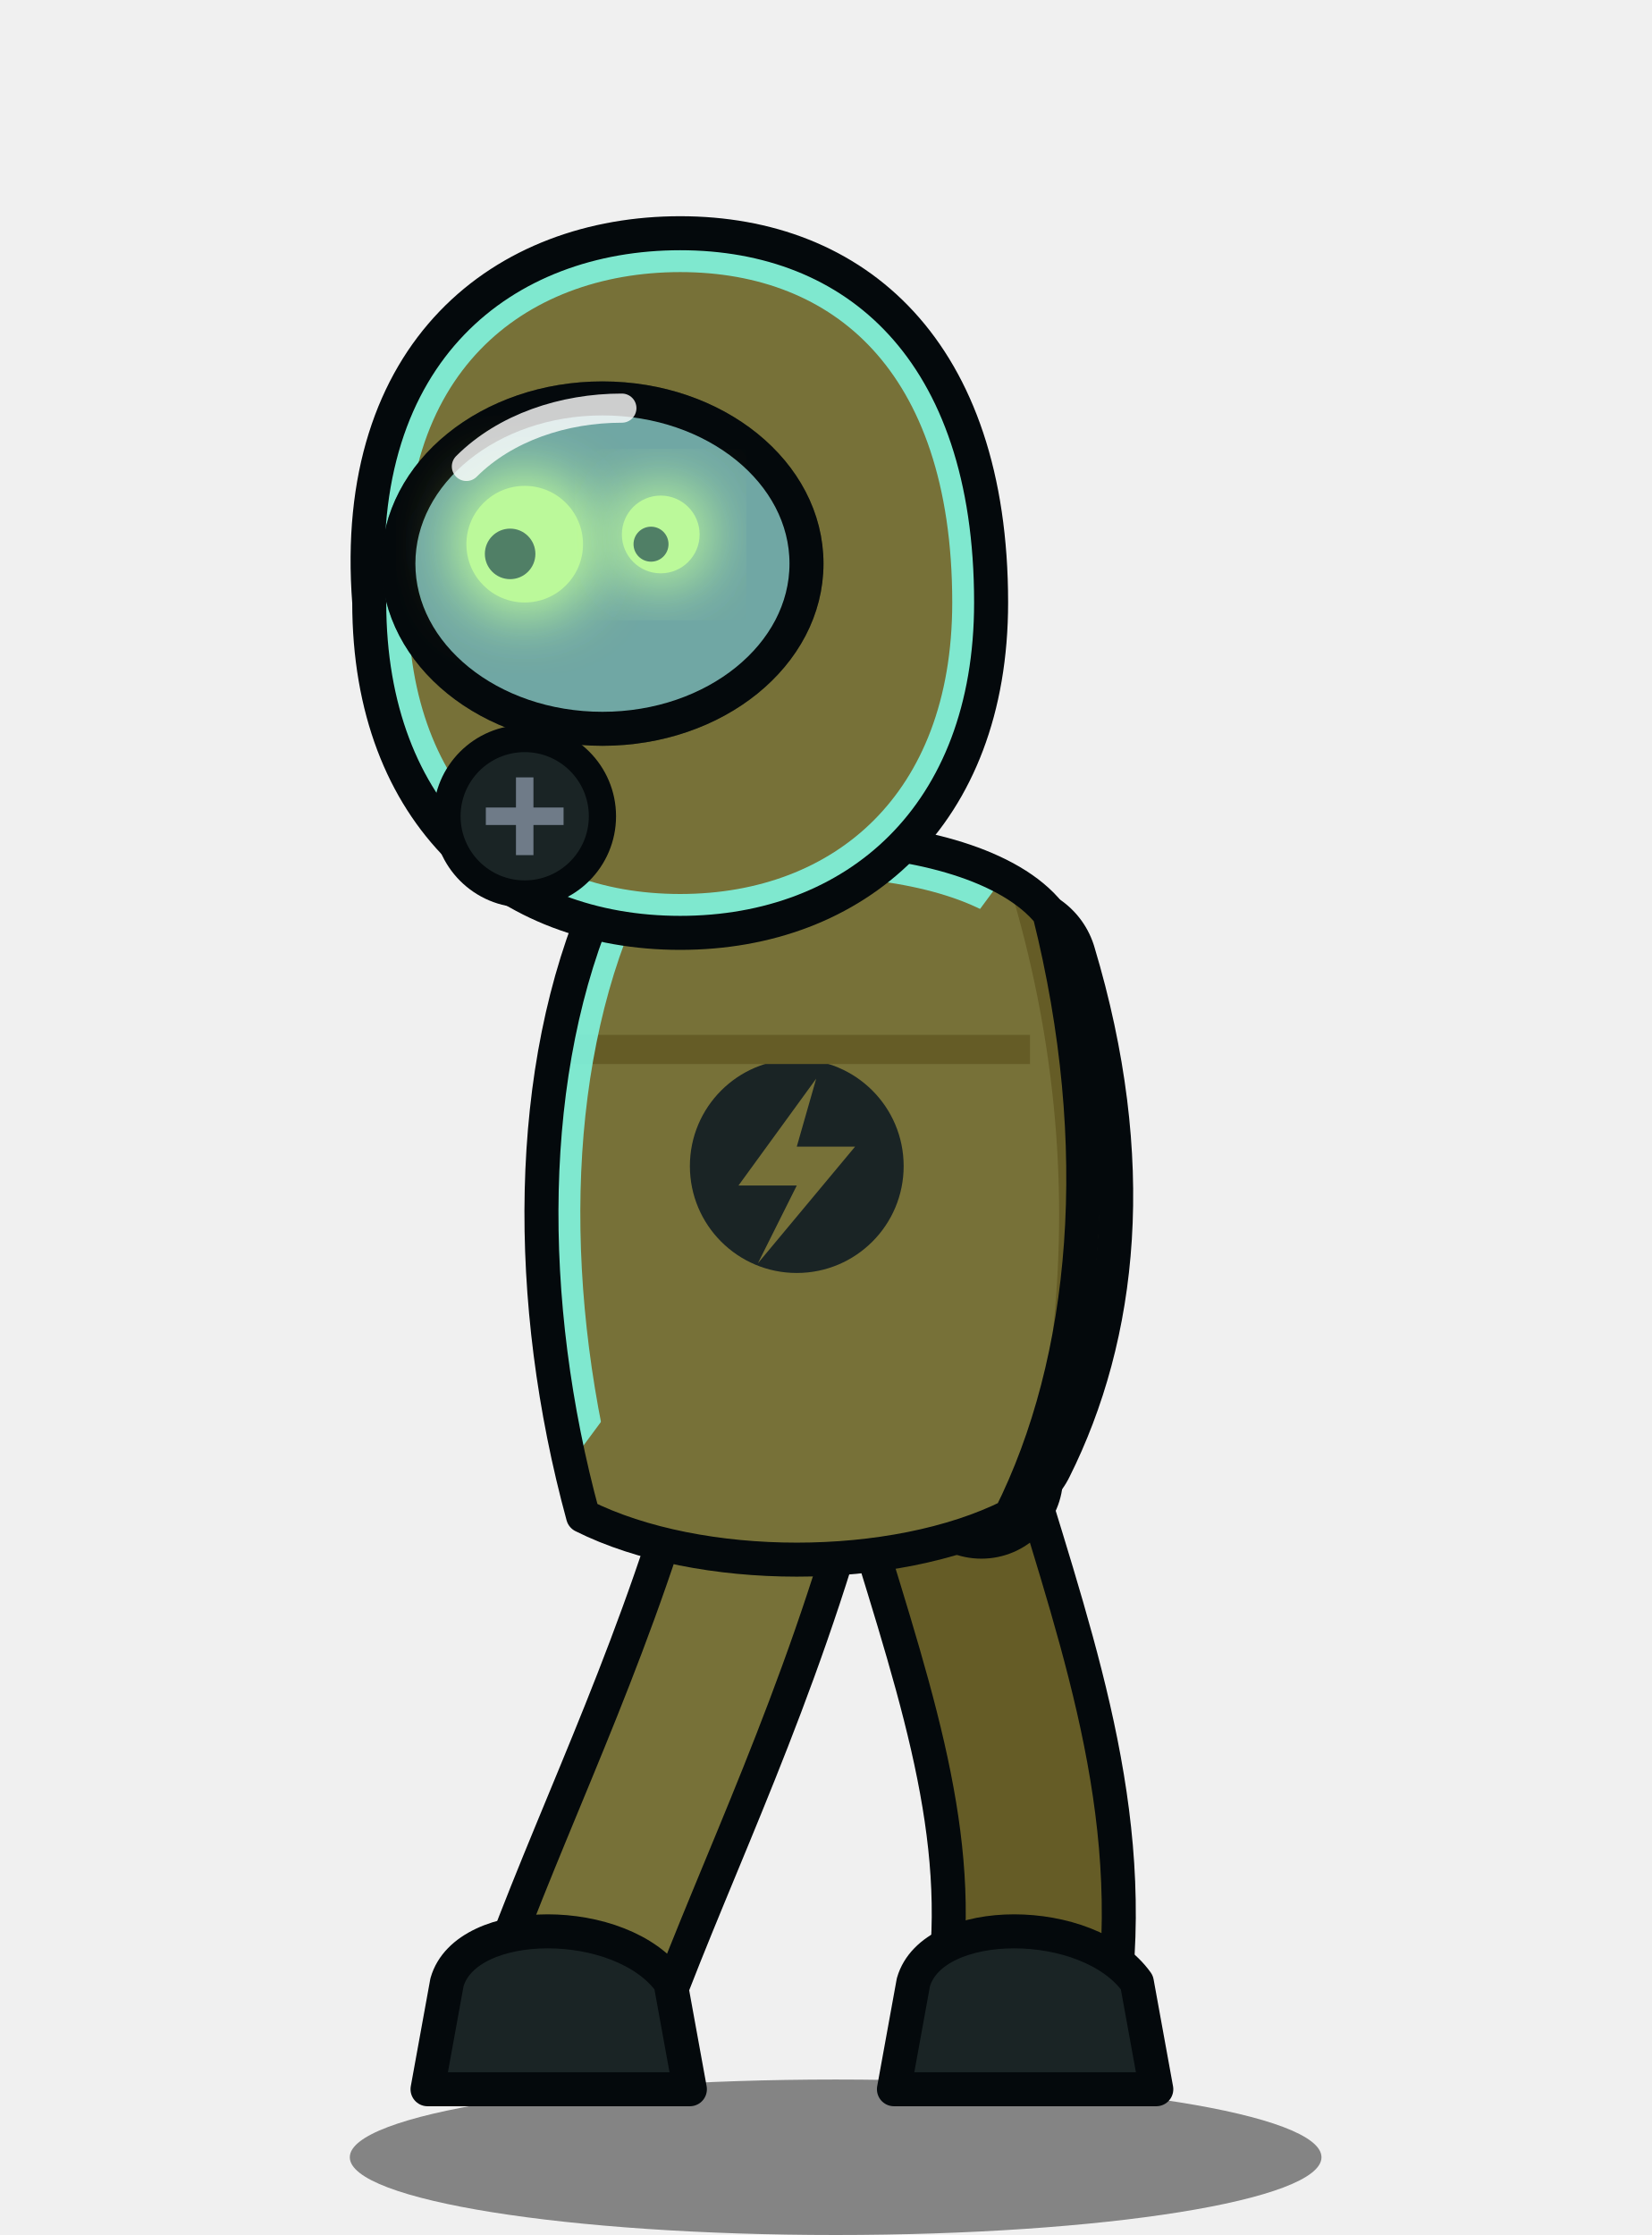
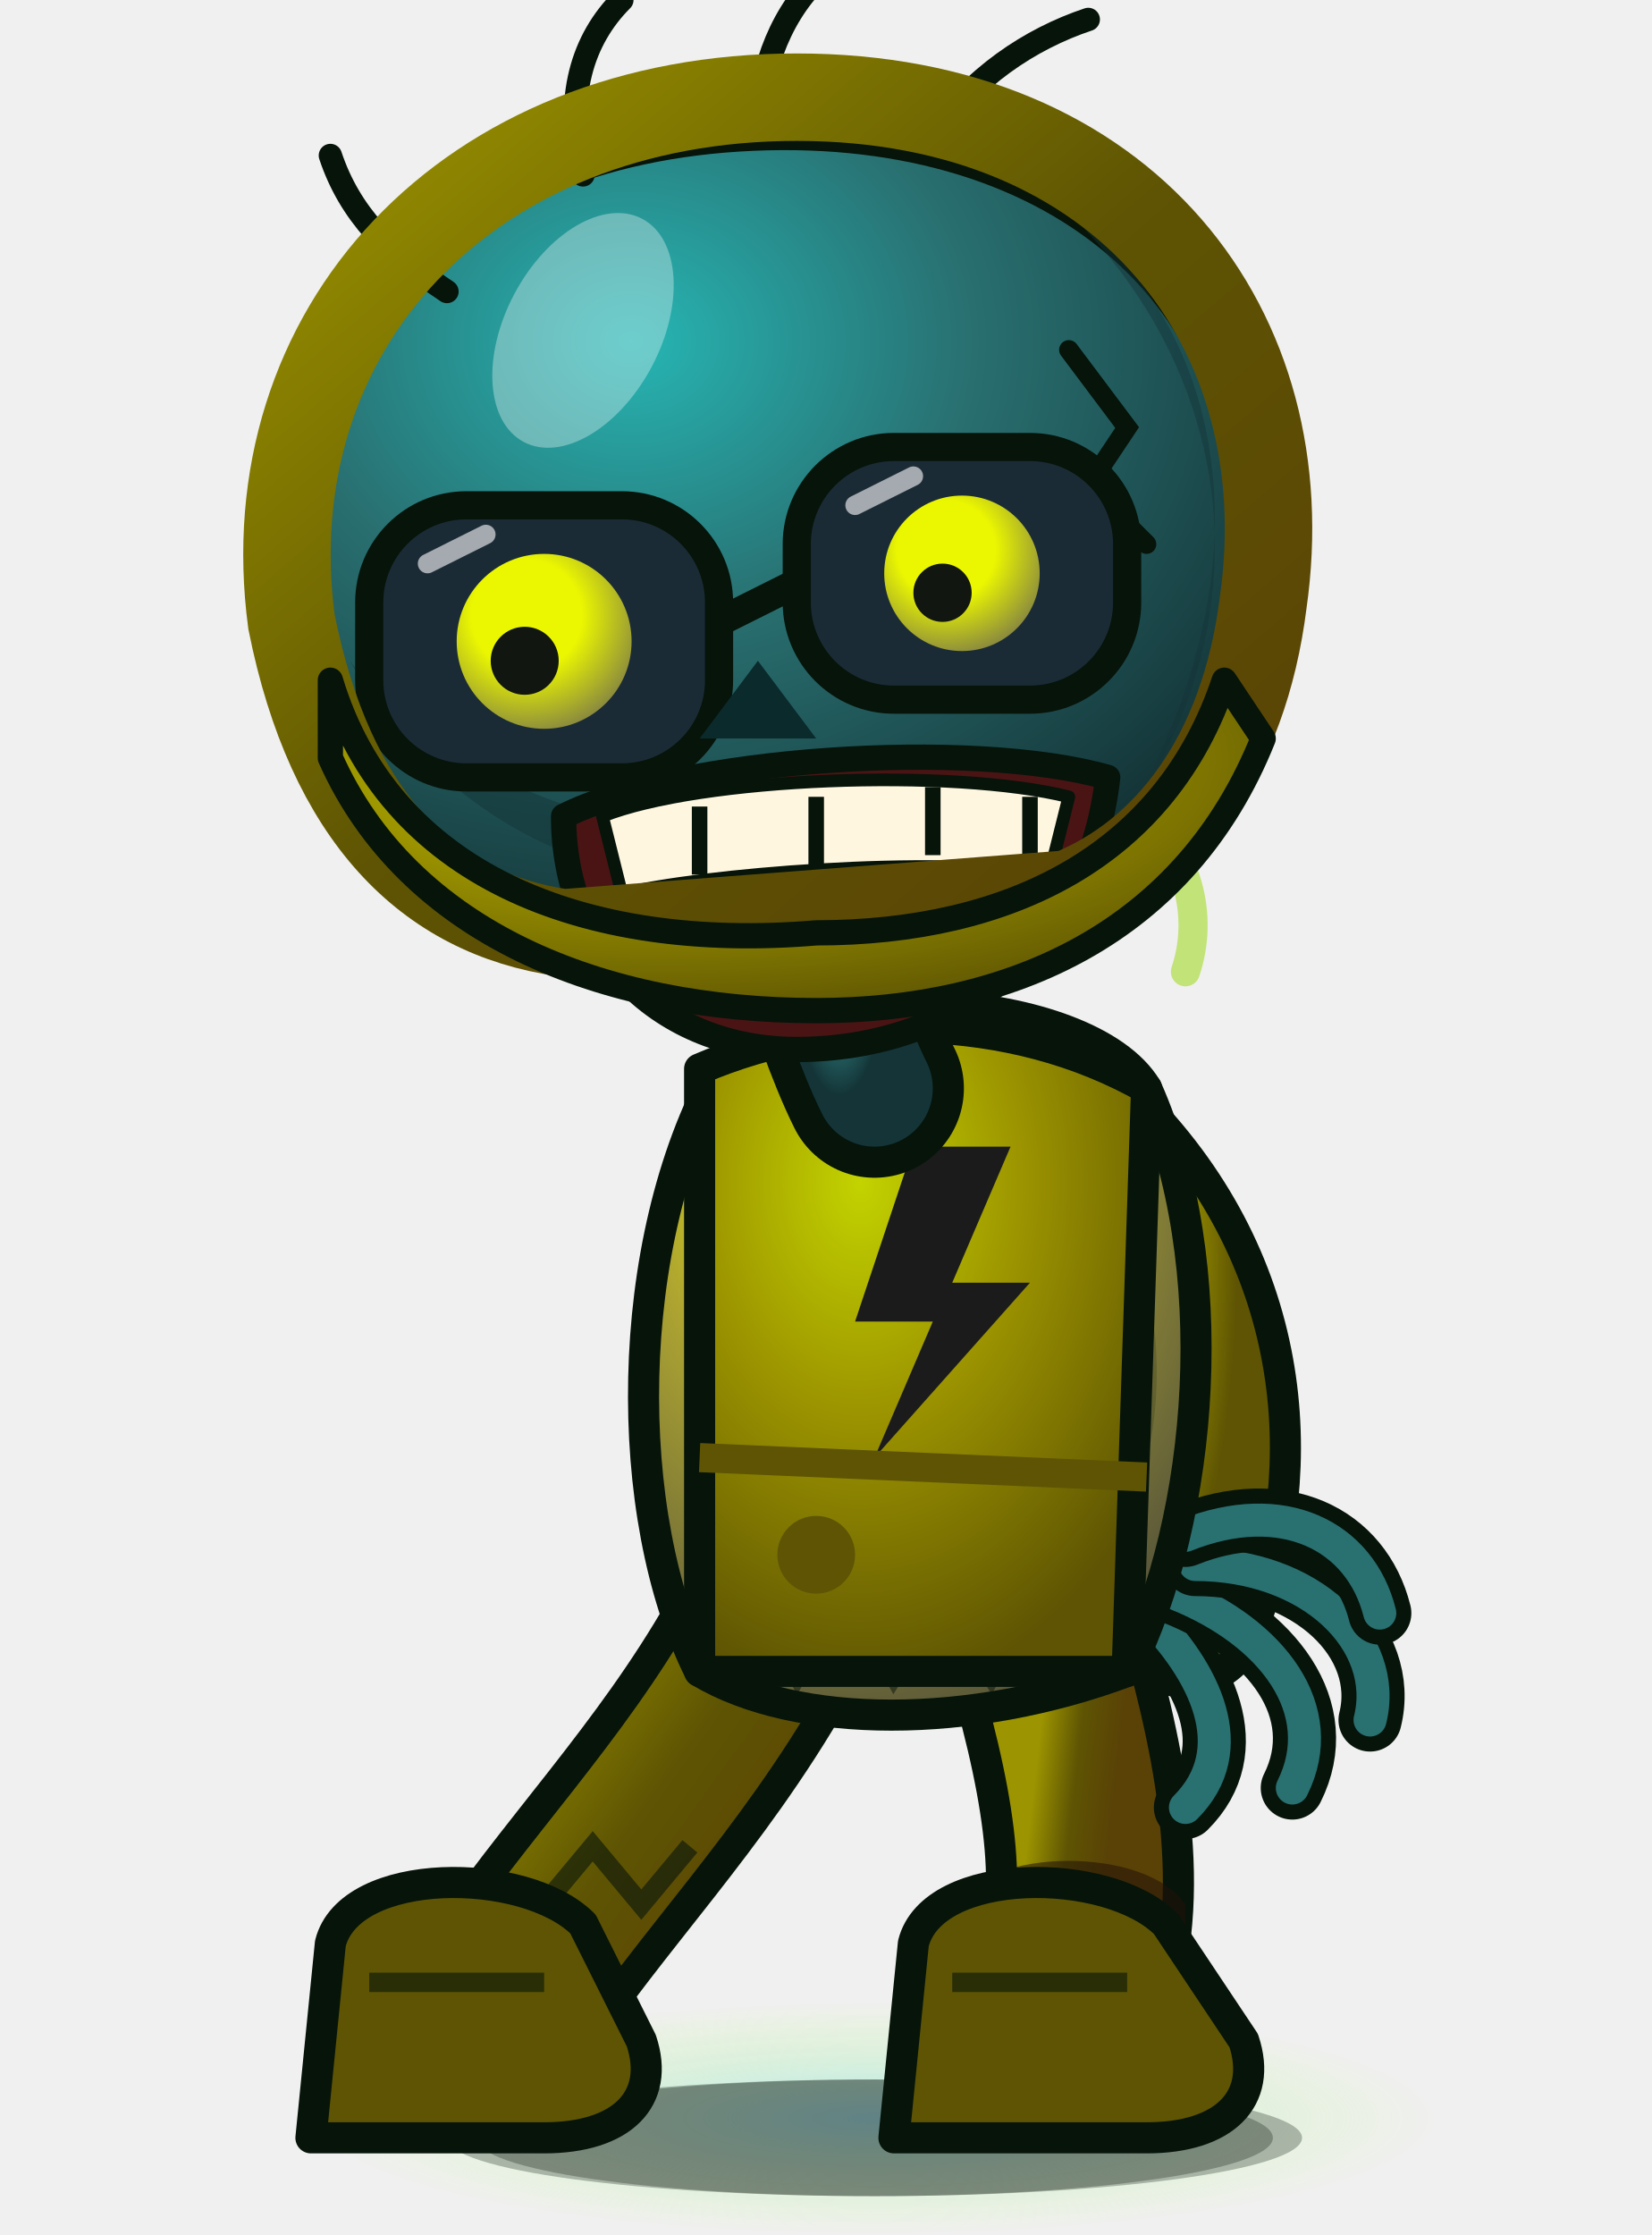
<svg xmlns="http://www.w3.org/2000/svg" viewBox="0 0 170 230" width="170" height="230">
  <defs>
-     <filter id="soft" x="-30%" y="-30%" width="160%" height="160%">
-       <feGaussianBlur stdDeviation="3.2" />
-     </filter>
-     <filter id="glow" x="-60%" y="-60%" width="220%" height="220%">
-       <feGaussianBlur stdDeviation="3.4" result="b" />
+     <radialGradient id="gChao" cx="50%" cy="50%" r="50%">
+       <stop offset="0" stop-color="#7fe0ff" stop-opacity="0.55" />
+       <stop offset="1" stop-color="#b8ff5a" stop-opacity="0" />
+     </radialGradient>
+     <filter id="glow" x="-50%" y="-50%" width="200%" height="200%">
+       <feGaussianBlur stdDeviation="3" result="b" />
      <feMerge>
-         <feMergeNode in="b" />
        <feMergeNode in="b" />
        <feMergeNode in="SourceGraphic" />
      </feMerge>
    </filter>
-     <clipPath id="cRim">
-       <polygon points="0,0 170,0 0,230" />
-     </clipPath>
+     <radialGradient id="gPele" cx="36%" cy="26%" r="78%">
+       <stop offset="0" stop-color="#26b6b4" />
+       <stop offset="0.45" stop-color="#297071" />
+       <stop offset="1" stop-color="#143437" />
+     </radialGradient>
+     <radialGradient id="gPeleEsc" cx="40%" cy="30%" r="75%">
+       <stop offset="0" stop-color="#297071" />
+       <stop offset="0.45" stop-color="#297071" />
+       <stop offset="1" stop-color="#143437" />
+     </radialGradient>
+     <radialGradient id="gCer" cx="38%" cy="28%" r="76%">
+       <stop offset="0" stop-color="#e70011" />
+       <stop offset="0.45" stop-color="#a90c21" />
+       <stop offset="1" stop-color="#4f131f" />
+     </radialGradient>
+     <radialGradient id="gCam" cx="36%" cy="24%" r="80%">
+       <stop offset="0" stop-color="#f2f800" />
+       <stop offset="0.45" stop-color="#aba232" />
+       <stop offset="1" stop-color="#58563a" />
+     </radialGradient>
+     <linearGradient id="gCal" x1="0" y1="0" x2="1" y2="1">
+       <stop offset="0" stop-color="#59371b" />
+       <stop offset="0.5" stop-color="#3e220f" />
+       <stop offset="1" stop-color="#201107" />
+     </linearGradient>
+     <radialGradient id="gOlho" cx="40%" cy="35%" r="70%">
+       <stop offset="0" stop-color="#ebf700" />
+       <stop offset="0.45" stop-color="#ebf700" />
+       <stop offset="1" stop-color="#858441" />
+     </radialGradient>
+     <radialGradient id="gSang" cx="40%" cy="30%" r="75%">
+       <stop offset="0" stop-color="#ad2f00" />
+       <stop offset="0.45" stop-color="#ad2f00" />
+       <stop offset="1" stop-color="#491408" />
+     </radialGradient>
+     <radialGradient id="gBorr" cx="36%" cy="24%" r="80%">
+       <stop offset="0" stop-color="#c3d300" />
+       <stop offset="0.45" stop-color="#9c9400" />
+       <stop offset="1" stop-color="#5e5403" />
+     </radialGradient>
+     <linearGradient id="gBorr2" x1="0" y1="0" x2="1" y2="1">
+       <stop offset="0" stop-color="#9c9400" />
+       <stop offset="0.5" stop-color="#5e5403" />
+       <stop offset="1" stop-color="#5a4206" />
+     </linearGradient>
  </defs>
-   <ellipse cx="86" cy="222" rx="50" ry="8" fill="rgba(0,0,0,0.45)" />
-   <path d="M96,150 C102,170 108,186 106,204" fill="none" stroke="#04090c" stroke-width="21.0" stroke-linecap="round" stroke-linejoin="round" />
-   <path d="M96,150 C102,170 108,186 106,204" fill="none" stroke="#655c26" stroke-width="14" stroke-linecap="round" stroke-linejoin="round" />
-   <path d="M94,204 C96,197 112,197 117,204 L119,215 L92,215 Z" fill="#1a2425" stroke="#04090c" stroke-width="3.50" stroke-linejoin="round" />
-   <path d="M80,150 C74,172 66,188 60,204" fill="none" stroke="#04090c" stroke-width="21.0" stroke-linecap="round" stroke-linejoin="round" />
-   <path d="M80,150 C74,172 66,188 60,204" fill="none" stroke="#777138" stroke-width="14" stroke-linecap="round" stroke-linejoin="round" />
-   <path d="M46,204 C48,197 64,197 69,204 L71,215 L44,215 Z" fill="#1a2425" stroke="#04090c" stroke-width="3.50" stroke-linejoin="round" />
-   <path d="M104,100 C110,120 108,136 102,148" fill="none" stroke="#04090c" stroke-width="18.0" stroke-linecap="round" stroke-linejoin="round" />
-   <path d="M104,100 C110,120 108,136 102,148" fill="none" stroke="#655c26" stroke-width="11" stroke-linecap="round" stroke-linejoin="round" />
-   <circle cx="101" cy="152" r="7" fill="#3d5248" stroke="#04090c" stroke-width="2.80" />
-   <clipPath id="cTor">
-     <path d="M62,92 C70,84 100,84 108,94 C114,118 112,140 104,156 C92,162 72,162 60,156 C54,134 54,110 62,92 Z" />
-   </clipPath>
-   <path d="M62,92 C70,84 100,84 108,94 C114,118 112,140 104,156 C92,162 72,162 60,156 C54,134 54,110 62,92 Z" fill="#777138" />
-   <g clip-path="url(#cTor)">
-     <path d="M100,80 C112,110 112,140 100,170 L130,170 L130,80 Z" fill="#655c26" />
-     <circle cx="82" cy="120" r="11" fill="#1a2425" />
-     <polygon points="84,111 76,122 82,122 78,130 88,118 82,118" fill="#777138" />
-     <path d="M58,108 L106,108" stroke="#655c26" stroke-width="3" />
-   </g>
-   <g clip-path="url(#cTor)">
-     <g clip-path="url(#cRim)">
-       <path d="M62,92 C70,84 100,84 108,94 C114,118 112,140 104,156 C92,162 72,162 60,156 C54,134 54,110 62,92 Z" fill="none" stroke="#7ff5e0" stroke-width="8" opacity="0.9" />
-     </g>
-   </g>
-   <path d="M62,92 C70,84 100,84 108,94 C114,118 112,140 104,156 C92,162 72,162 60,156 C54,134 54,110 62,92 Z" fill="none" stroke="#04090c" stroke-width="3.5" stroke-linejoin="round" />
-   <clipPath id="cHood">
-     <path d="M38,62 C36,36 52,24 70,24 C88,24 102,36 102,62 C102,84 88,96 70,96 C52,96 38,84 38,62 Z" />
-   </clipPath>
-   <path d="M38,62 C36,36 52,24 70,24 C88,24 102,36 102,62 C102,84 88,96 70,96 C52,96 38,84 38,62 Z" fill="#777138" />
-   <g clip-path="url(#cHood)">
-     <path d="M92,20 C108,46 104,84 84,100 L120,100 L120,20 Z" fill="#655c26" />
-   </g>
-   <g clip-path="url(#cHood)">
-     <g clip-path="url(#cRim)">
-       <path d="M38,62 C36,36 52,24 70,24 C88,24 102,36 102,62 C102,84 88,96 70,96 C52,96 38,84 38,62 Z" fill="none" stroke="#7ff5e0" stroke-width="8" opacity="0.9" />
-     </g>
-   </g>
-   <path d="M38,62 C36,36 52,24 70,24 C88,24 102,36 102,62 C102,84 88,96 70,96 C52,96 38,84 38,62 Z" fill="none" stroke="#04090c" stroke-width="3.5" stroke-linejoin="round" />
-   <ellipse cx="62" cy="58" rx="21" ry="17" fill="#5e7a6c" stroke="#04090c" stroke-width="3.50" stroke-linejoin="round" />
-   <circle cx="54" cy="56" r="6" fill="#d7ff5c" filter="url(#glow)" />
-   <circle cx="52.5" cy="57" r="2.6" fill="#2a3a08" />
-   <circle cx="68" cy="55" r="4" fill="#d7ff5c" filter="url(#glow)" />
-   <circle cx="67" cy="56" r="1.8" fill="#2a3a08" />
-   <ellipse cx="62" cy="58" rx="21" ry="17" fill="#8ff0ff" opacity="0.38" stroke="#04090c" stroke-width="3.50" stroke-linejoin="round" />
-   <path d="M48,48 C52,44 58,42 64,42" fill="none" stroke="#ffffff" stroke-width="3" stroke-linecap="round" opacity="0.8" />
-   <circle cx="54" cy="84" r="8" fill="#1a2425" stroke="#04090c" stroke-width="2.80" stroke-linejoin="round" />
-   <path d="M50,84 L58,84 M54,80 L54,88" stroke="#6f7b88" stroke-width="1.8" />
+   <ellipse cx="90" cy="218" rx="58" ry="12" fill="url(#gChao)" />
+   <ellipse cx="90" cy="220" rx="41" ry="6" fill="#06140a" opacity="0.28" />
+   <ellipse cx="90" cy="220" rx="44" ry="6" fill="#06140a" opacity="0.28" />
+   <path d="M108,170 C112,184 114,196 110,206" fill="none" stroke="#06140a" stroke-width="21.4" stroke-linecap="round" stroke-linejoin="round" />
+   <path d="M108,170 C112,184 114,196 110,206" fill="none" stroke="url(#gBorr2)" stroke-width="15" stroke-linecap="round" stroke-linejoin="round" />
+   <path d="M98,196 C102,190 118,190 122,196 L122,204 L98,204 Z" fill="#201107" opacity="0.55" />
+   <path d="M78,170 C70,184 60,194 52,206" fill="none" stroke="#06140a" stroke-width="21.4" stroke-linecap="round" stroke-linejoin="round" />
+   <path d="M78,170 C70,184 60,194 52,206" fill="none" stroke="url(#gBorr2)" stroke-width="15" stroke-linecap="round" stroke-linejoin="round" />
+   <path d="M56,196 l5,-6 l5,6 l5,-6" fill="none" stroke="#06140a" stroke-width="2" opacity="0.6" />
+   <path d="M94,200 C96,192 114,192 120,198 L128,210 C130,216 126,220 118,220 L92,220 Z" fill="#5e5403" stroke="#06140a" stroke-width="3.2" stroke-linejoin="round" />
+   <path d="M98,204 L116,204" stroke="#06140a" stroke-width="2" opacity="0.6" />
+   <path d="M34,200 C36,192 54,192 60,198 L66,210 C68,216 64,220 56,220 L32,220 Z" fill="#5e5403" stroke="#06140a" stroke-width="3.2" stroke-linejoin="round" />
+   <path d="M38,204 L56,204" stroke="#06140a" stroke-width="2" opacity="0.6" />
+   <path d="M112,118 C126,132 128,150 122,166" fill="none" stroke="#06140a" stroke-width="17.4" stroke-linecap="round" stroke-linejoin="round" />
+   <path d="M112,118 C126,132 128,150 122,166" fill="none" stroke="url(#gBorr)" stroke-width="11" stroke-linecap="round" stroke-linejoin="round" />
+   <path d="M118,166 c6,6 10,14 4,20" fill="none" stroke="#06140a" stroke-width="6.5" stroke-linecap="round" />
+   <path d="M118,166 c6,6 10,14 4,20" fill="none" stroke="#297071" stroke-width="3.4" stroke-linecap="round" />
+   <path d="M121,164 c10,4 16,12 12,20" fill="none" stroke="#06140a" stroke-width="6.5" stroke-linecap="round" />
+   <path d="M121,164 c10,4 16,12 12,20" fill="none" stroke="#297071" stroke-width="3.4" stroke-linecap="round" />
+   <path d="M123,161 c12,0 20,8 18,16" fill="none" stroke="#06140a" stroke-width="6.5" stroke-linecap="round" />
+   <path d="M123,161 c12,0 20,8 18,16" fill="none" stroke="#297071" stroke-width="3.4" stroke-linecap="round" />
+   <path d="M122,158 c10,-4 18,0 20,8" fill="none" stroke="#06140a" stroke-width="6.5" stroke-linecap="round" />
+   <path d="M122,158 c10,-4 18,0 20,8" fill="none" stroke="#297071" stroke-width="3.4" stroke-linecap="round" />
+   <path d="M74,110 C82,100 112,102 118,112 C126,130 124,156 116,172 C100,178 82,178 72,172 C64,156 64,128 74,110 Z" fill="url(#gCam)" stroke="#06140a" stroke-width="3.2" stroke-linejoin="round" />
+   <path d="M104,112 C116,128 118,150 110,168 C122,152 124,126 104,112 Z" fill="#06140a" opacity="0.18" />
+   <path d="M72,172 l5,-8 l5,8 l5,-9 l5,9 l5,-8 l5,8 l5,-9 l5,9" fill="none" stroke="#06140a" stroke-width="2.4" opacity="0.5" />
+   <path d="M72,110 C86,104 104,104 118,112 L116,172 L72,172 Z" fill="url(#gBorr)" stroke="#06140a" stroke-width="3.2" stroke-linejoin="round" />
+   <path d="M94,118 L104,118 L98,132 L106,132 L90,150 L96,136 L88,136 Z" fill="#1b1b1b" />
+   <path d="M72,150 L118,152" stroke="#5e5403" stroke-width="3" />
+   <circle cx="84" cy="160" r="4" fill="#5e5403" />
+   <path d="M84,96 C86,102 88,108 90,112" fill="none" stroke="#06140a" stroke-width="18.4" stroke-linecap="round" stroke-linejoin="round" />
+   <path d="M84,96 C86,102 88,108 90,112" fill="none" stroke="url(#gPeleEsc)" stroke-width="12" stroke-linecap="round" stroke-linejoin="round" />
+   <path d="M30,64 C26,38 44,16 76,14 C108,12 130,30 128,58 C126,76 118,88 104,92 L58,96 C44,94 34,82 30,64 Z" fill="url(#gPele)" stroke="#06140a" stroke-width="3.2" stroke-linejoin="round" />
+   <path d="M36,68 C48,84 76,90 102,86 C76,96 50,92 36,68 Z" fill="#143437" opacity="0.5" />
+   <path d="M108,20 C128,34 130,60 116,84 C130,64 128,38 108,20 Z" fill="#143437" opacity="0.45" />
+   <ellipse cx="60" cy="34" rx="8" ry="13" transform="rotate(28 60 34)" fill="#ffffff" opacity="0.33" />
+   <path d="M60,18 C58,10 60,4 64,0 M78,14 C78,8 80,2 84,-2 M96,14 C100,8 106,4 112,2 M46,30 C40,26 36,22 34,16" fill="none" stroke="#06140a" stroke-width="2.4" stroke-linecap="round" />
+   <path d="M110,36 l6,8 l-4,6 l6,6" fill="none" stroke="#06140a" stroke-width="2" stroke-linecap="round" />
+   <rect x="38" y="52" width="36" height="28" rx="10" fill="#1b2b36" stroke="#06140a" stroke-width="2.9" stroke-linejoin="round" />
+   <rect x="82" y="46" width="34" height="26" rx="10" fill="#1b2b36" stroke="#06140a" stroke-width="2.9" stroke-linejoin="round" />
+   <path d="M74,64 L82,60" stroke="#06140a" stroke-width="3" />
+   <circle cx="56" cy="66" r="9" fill="url(#gOlho)" />
+   <circle cx="54" cy="68" r="3.5" fill="#111611" />
+   <circle cx="99" cy="59" r="8" fill="url(#gOlho)" />
+   <circle cx="97" cy="61" r="3" fill="#111611" />
+   <path d="M44,58 l6,-3 M88,52 l6,-3" stroke="#fff" stroke-width="2" opacity="0.6" stroke-linecap="round" />
+   <path d="M72,76 l6,-8 l6,8 Z" fill="#0b2a2c" />
+   <path d="M58,84 C70,78 100,76 114,80 C112,98 98,108 82,108 C68,108 58,98 58,84 Z" fill="#4a1414" stroke="#06140a" stroke-width="2.6" stroke-linejoin="round" />
+   <path d="M62,84 C72,80 98,79 110,82 L108,90 C96,88 72,90 64,92 Z" fill="#fff6e0" stroke="#06140a" stroke-width="1.3" stroke-linejoin="round" />
+   <path d="M72,83 L72,90 M84,82 L84,89 M96,81 L96,88 M106,82 L106,89" stroke="#06140a" stroke-width="1.6" />
+   <ellipse cx="88" cy="100" rx="10" ry="5" fill="#9c2a56" />
+   <path d="M118,84 C122,88 124,94 122,100" fill="none" stroke="#b6e05a" stroke-width="3" stroke-linecap="round" opacity="0.8" />
+   <path d="M30,64 C26,34 48,10 82,10 C116,10 134,34 130,62 C128,78 120,88 110,92 L58,96 C44,94 34,84 30,64 Z" fill="none" stroke="url(#gBorr2)" stroke-width="9" />
+   <path d="M34,70 C40,90 60,98 84,96 C104,96 120,88 126,70 L130,76 C122,96 104,104 84,104 C62,104 42,96 34,78 Z" fill="url(#gBorr)" stroke="#06140a" stroke-width="2.6" stroke-linejoin="round" />
</svg>
